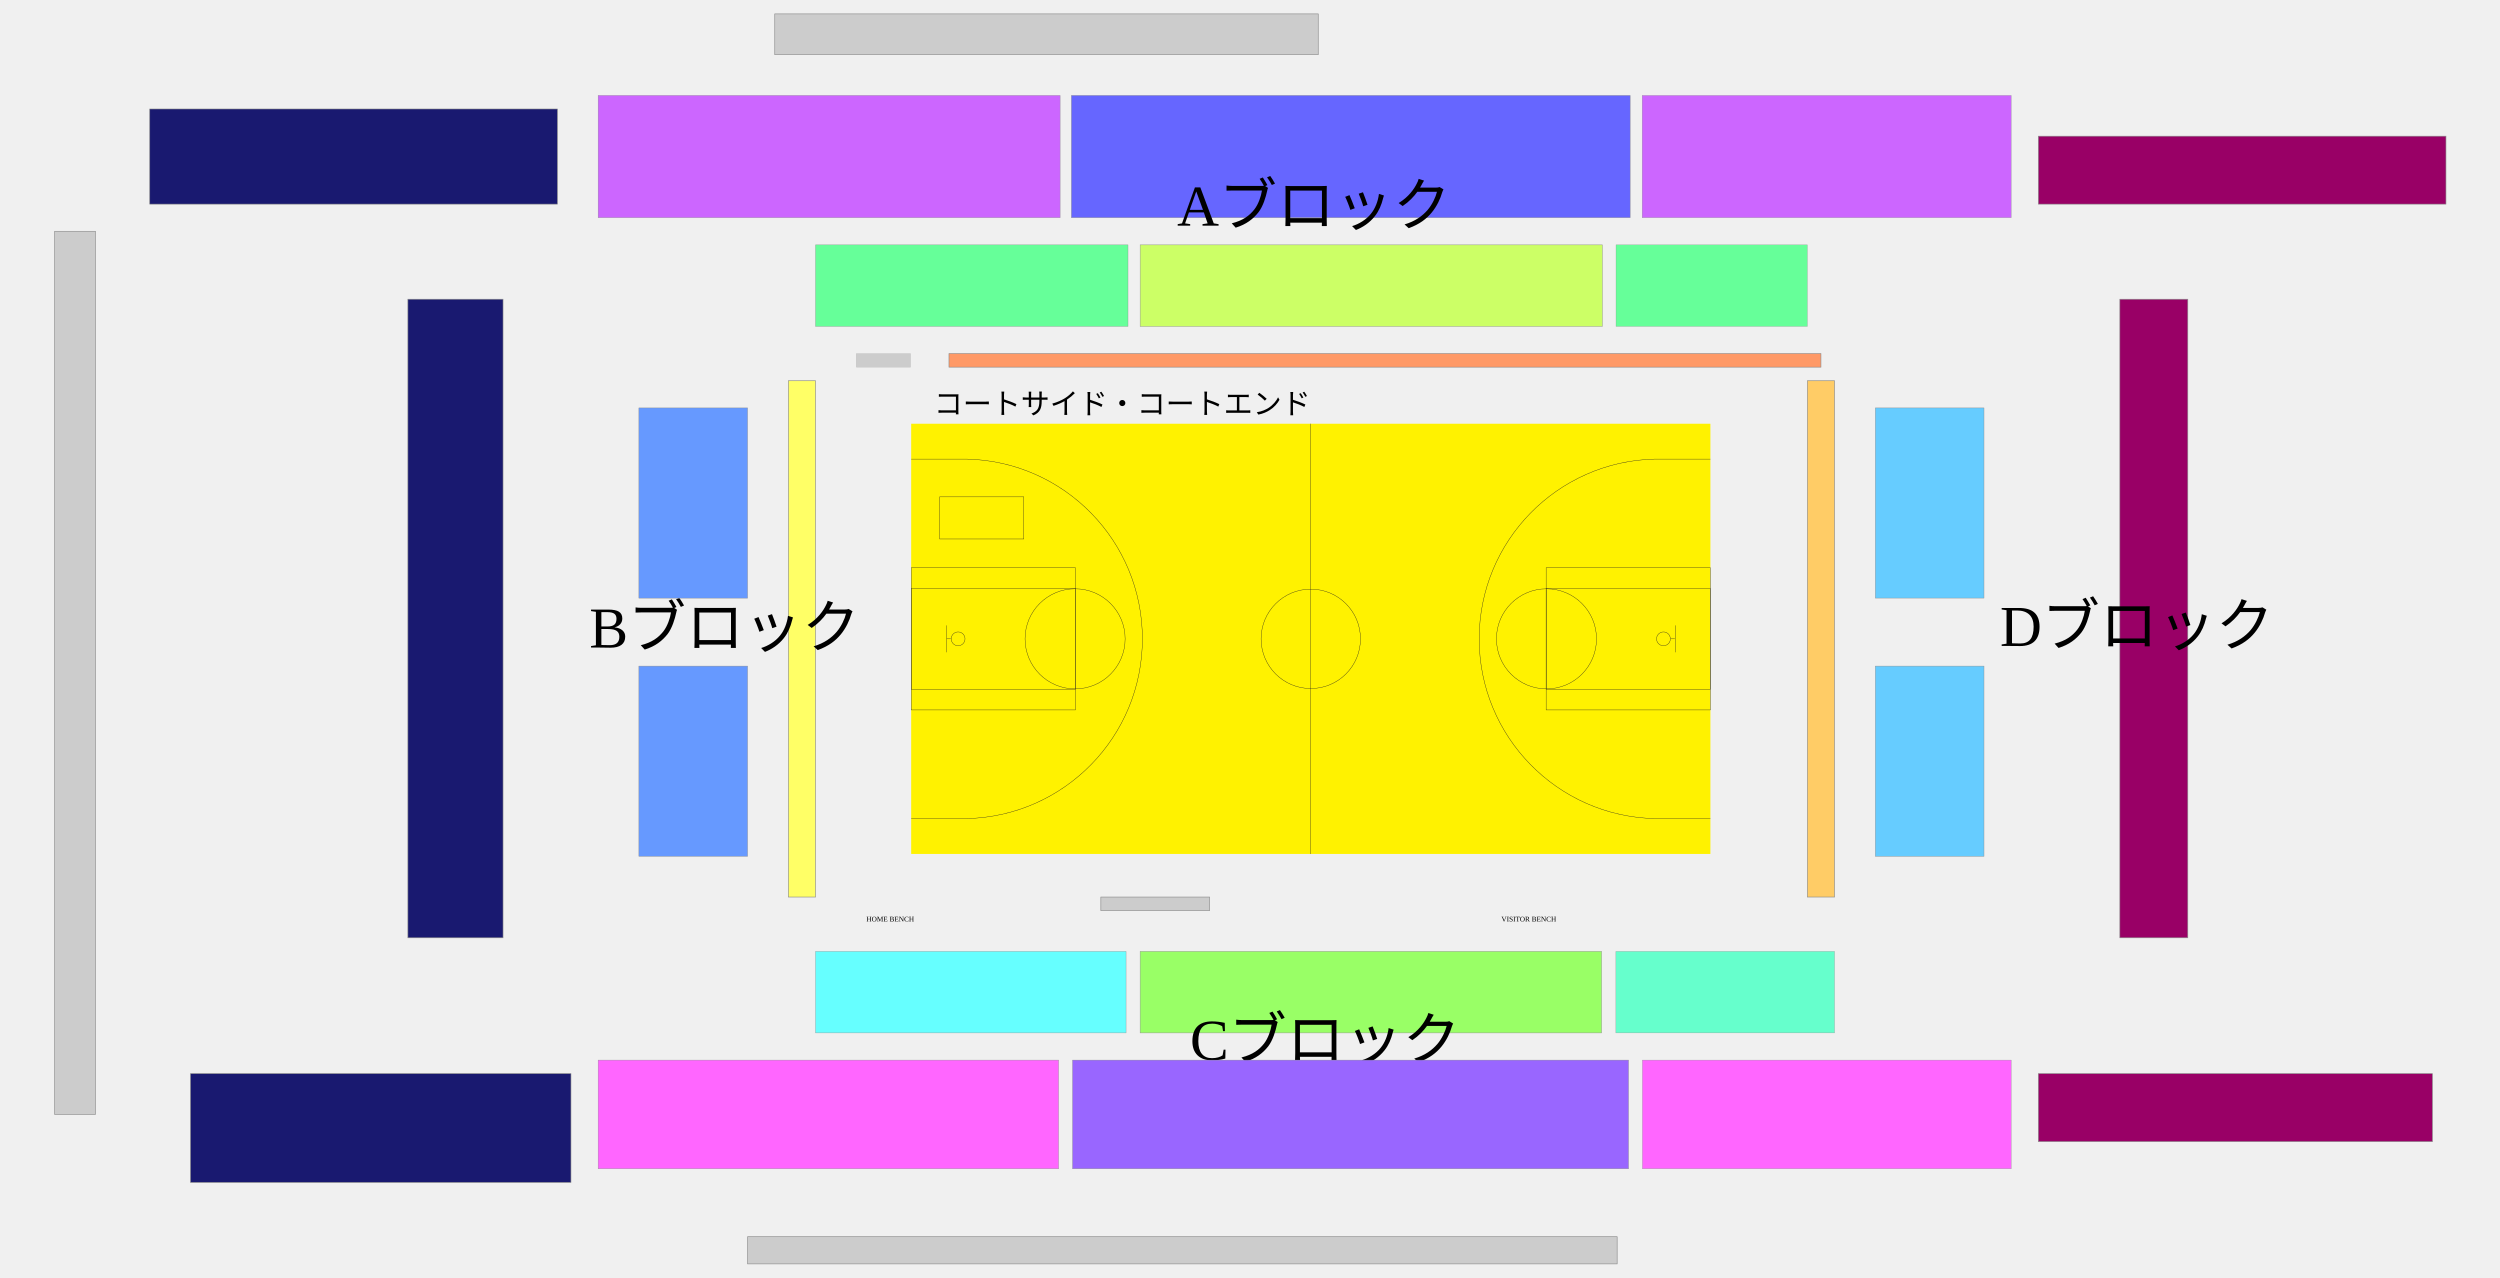
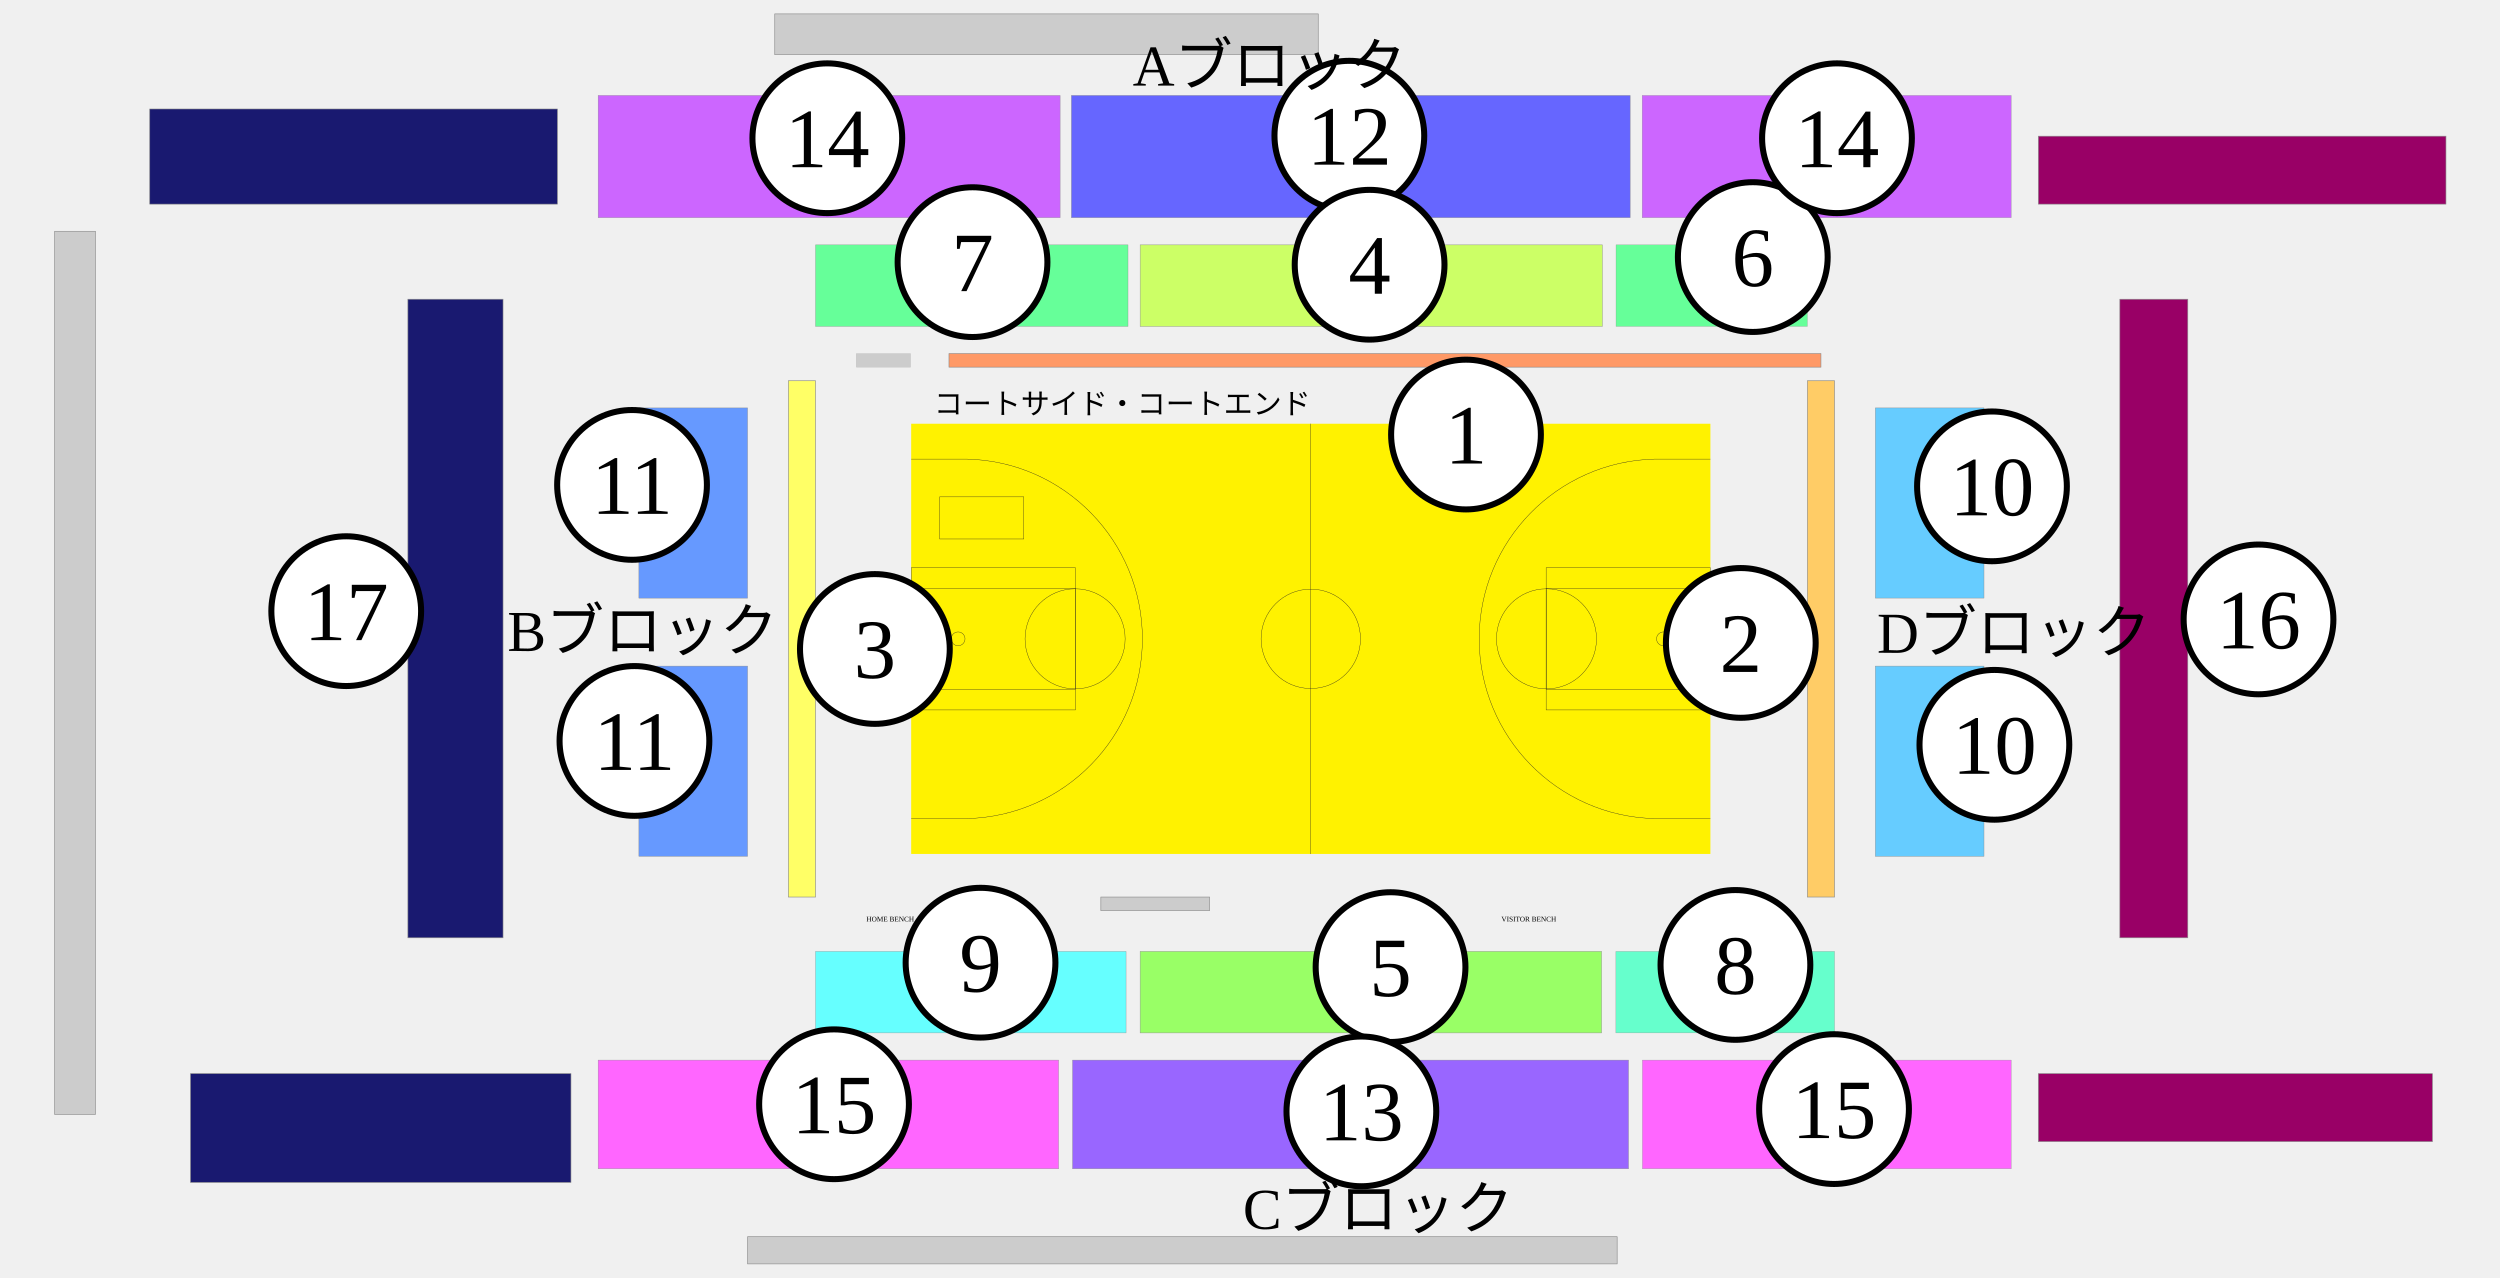
<svg xmlns="http://www.w3.org/2000/svg" version="1.1" width="4140" height="2115" viewBox="22 22 4140 2115" id="svg2">
  <defs id="defs23900">
    <clipPath id="clipPath18442">
      <path d="m 0,2001.26 2568.189,0 L 2568.189,0 0,0 0,2001.26 z" id="path18444" />
    </clipPath>
    <clipPath id="clipPath18442-7">
      <path d="m 0,2001.26 2568.189,0 L 2568.189,0 0,0 0,2001.26 z" id="path18444-1" />
    </clipPath>
  </defs>
  <g id="layer4" style="display:inline">
    <path d="m 2854.413,1436.13 -1323.492,0 0,-712.419 1323.492,0 0,712.419 z" id="path18412-9" style="fill:#fff200;fill-opacity:1;fill-rule:nonzero;stroke:none" />
    <path d="m 2192.666,723.618 0,712.607" id="path18436" style="fill:none;stroke:#231f20;stroke-width:0.571;stroke-linecap:butt;stroke-linejoin:miter;stroke-miterlimit:10;stroke-opacity:1;stroke-dasharray:none" />
    <path d="m 2274.953,1079.923 c 0,45.444 -36.841,82.29 -82.287,82.29 -45.447,0 -82.29,-36.845 -82.29,-82.29 0,-45.451 36.843,-82.292 82.29,-82.292 45.447,0 82.287,36.841 82.287,82.292 z" id="path18448-4" style="fill:none;stroke:#231f20;stroke-width:0.571;stroke-linecap:butt;stroke-linejoin:miter;stroke-miterlimit:10;stroke-opacity:1;stroke-dasharray:none" />
    <path d="m 2582.4,1197.641 272.013,0 0,-235.444 -272.013,0 0,235.444 z" id="path18450-9" style="fill:none;stroke:#231f20;stroke-width:0.571;stroke-linecap:butt;stroke-linejoin:miter;stroke-miterlimit:10;stroke-opacity:1;stroke-dasharray:none" />
    <path d="m 2582.4,1163.354 272.013,0 0,-166.869 -272.013,0 0,166.869 z" id="path18452-5" style="fill:none;stroke:#231f20;stroke-width:0.571;stroke-linecap:butt;stroke-linejoin:miter;stroke-miterlimit:10;stroke-opacity:1;stroke-dasharray:none" />
    <path d="m 2500.111,1079.923 c 0,45.762 37.099,82.861 82.861,82.861 45.764,0 82.861,-37.099 82.861,-82.861 0,-45.767 -37.097,-82.866 -82.861,-82.866 -45.762,0 -82.861,37.099 -82.861,82.866 z" id="path18456-0" style="fill:none;stroke:#231f20;stroke-width:0.571;stroke-linecap:butt;stroke-linejoin:miter;stroke-miterlimit:10;stroke-opacity:1;stroke-dasharray:none" />
    <g transform="matrix(2.28582,0,0,-2.28582,2765.266,1079.923)" id="g18458-9">
      <path d="m 0,0 c 0,-2.762 2.238,-5 5,-5 2.762,0 5,2.238 5,5 C 10,2.762 7.762,5.002 5,5.002 2.238,5.002 0,2.762 0,0 z" id="path18460-3" style="fill:none;stroke:#231f20;stroke-width:0.25;stroke-linecap:butt;stroke-linejoin:miter;stroke-miterlimit:10;stroke-opacity:1;stroke-dasharray:none" />
    </g>
    <path d="m 2854.413,782.284 -92.576,0 c -161,3.943 -290.299,135.684 -290.299,297.639 0,161.946 129.3,293.687 290.299,297.634 l 92.576,0" id="path18464-0" style="fill:none;stroke:#231f20;stroke-width:0.571;stroke-linecap:butt;stroke-linejoin:miter;stroke-miterlimit:10;stroke-opacity:1;stroke-dasharray:none" />
    <g transform="matrix(2.28582,0,0,-2.28582,2796.124,1057.632)" id="g18466-7">
      <path d="M 0,0 0,-19.502" id="path18468-5" style="fill:none;stroke:#231f20;stroke-width:0.25;stroke-linecap:butt;stroke-linejoin:miter;stroke-miterlimit:10;stroke-opacity:1;stroke-dasharray:none" />
    </g>
    <g transform="matrix(2.28582,0,0,-2.28582,2795.553,1079.923)" id="g18470-7">
      <path d="M 0,0 -3,0" id="path18472-5" style="fill:none;stroke:#231f20;stroke-width:0.25;stroke-linecap:butt;stroke-linejoin:miter;stroke-miterlimit:10;stroke-opacity:1;stroke-dasharray:none" />
    </g>
    <path d="m 1717.446,914.538 -139.435,0 0,-69.718 139.435,0 0,69.718 z" id="path18474-0" style="fill:none;stroke:#231f20;stroke-width:0.571;stroke-linecap:butt;stroke-linejoin:miter;stroke-miterlimit:10;stroke-opacity:1;stroke-dasharray:none" />
    <path d="m 1802.933,1197.641 -272.013,0 0,-235.444 272.013,0 0,235.444 z" id="path18476-6" style="fill:none;stroke:#231f20;stroke-width:0.571;stroke-linecap:butt;stroke-linejoin:miter;stroke-miterlimit:10;stroke-opacity:1;stroke-dasharray:none" />
    <path d="m 1802.933,1163.354 -272.013,0 0,-166.869 272.013,0 0,166.869 z" id="path18478-4" style="fill:none;stroke:#231f20;stroke-width:0.571;stroke-linecap:butt;stroke-linejoin:miter;stroke-miterlimit:10;stroke-opacity:1;stroke-dasharray:none" />
    <path d="m 1885.223,1079.923 c 0,45.762 -37.097,82.861 -82.861,82.861 -45.764,0 -82.861,-37.099 -82.861,-82.861 0,-45.767 37.097,-82.866 82.861,-82.866 45.764,0 82.861,37.099 82.861,82.866 z" id="path18482-8" style="fill:none;stroke:#231f20;stroke-width:0.571;stroke-linecap:butt;stroke-linejoin:miter;stroke-miterlimit:10;stroke-opacity:1;stroke-dasharray:none" />
    <g transform="matrix(2.28582,0,0,-2.28582,1620.068,1079.923)" id="g18484-4">
      <path d="m 0,0 c 0,-2.762 -2.238,-5 -5,-5 -2.761,0 -5,2.238 -5,5 0,2.764 2.239,5.002 5,5.002 2.762,0 5,-2.238 5,-5.002 z" id="path18486-0" style="fill:none;stroke:#231f20;stroke-width:0.25;stroke-linecap:butt;stroke-linejoin:miter;stroke-miterlimit:10;stroke-opacity:1;stroke-dasharray:none" />
    </g>
    <path d="m 1530.92,782.284 92.576,0 c 161,3.943 290.299,135.684 290.299,297.639 0,161.946 -129.3,293.687 -290.299,297.634 l -92.576,0" id="path18490-6" style="fill:none;stroke:#231f20;stroke-width:0.571;stroke-linecap:butt;stroke-linejoin:miter;stroke-miterlimit:10;stroke-opacity:1;stroke-dasharray:none" />
    <g transform="matrix(2.28582,0,0,-2.28582,1589.209,1057.632)" id="g18492-2">
      <path d="M 0,0 0,-19.502" id="path18494-4" style="fill:none;stroke:#231f20;stroke-width:0.25;stroke-linecap:butt;stroke-linejoin:miter;stroke-miterlimit:10;stroke-opacity:1;stroke-dasharray:none" />
    </g>
    <g transform="matrix(2.28582,0,0,-2.28582,1589.78,1079.923)" id="g18496-7">
      <path d="M 0,0 3,0" id="path18498-4" style="fill:none;stroke:#231f20;stroke-width:0.25;stroke-linecap:butt;stroke-linejoin:miter;stroke-miterlimit:10;stroke-opacity:1;stroke-dasharray:none" />
    </g>
    <rect width="67.5" height="1462.5" x="112.5" y="405" id="rect12200" style="fill:#cccccc;stroke:#888888" />
    <text x="1496.25" y="1548" id="text23766" style="text-anchor:middle;fill:#000000">HOME BENCH</text>
    <text x="2553.75" y="1548" id="text23768" style="text-anchor:middle;fill:#000000">VISITOR BENCH</text>
    <g id="g33579">
      <rect width="316.878" height="135" x="2698.122" y="427.5" id="rect1151" style="fill:#66ff99;fill-opacity:1;stroke:#888888;stroke-width:0.439" />
      <rect width="611.11" height="202.5" x="2741.39" y="180" id="rect3378" style="fill:#cc66ff;fill-opacity:1;stroke:#888888;stroke-width:0.511" />
      <rect width="900" height="67.5" x="1305" y="45" id="rect7220" style="fill:#cccccc;stroke:#888888" />
      <rect width="765.043" height="202.5" x="1012.5" y="180" id="rect6310" style="fill:#cc66ff;fill-opacity:1;stroke:#888888;stroke-width:0.572" />
      <rect width="925.313" height="202.5" x="1796.216" y="180" id="rect6312" style="fill:#6666ff;fill-opacity:1;stroke:#888888;stroke-width:0.629" />
-       <text x="1971.333" y="395.667" id="text33503" xml:space="preserve" style="font-size:96px;line-height:1000%;fill:#000000;stroke:none">Aブロック</text>
      <rect width="517.476" height="135" x="1372.5" y="427.5" id="rect60014" style="fill:#66ff99;fill-opacity:1;stroke:#888888;stroke-width:0.561" />
      <rect width="765.455" height="135" x="1910.069" y="427.5" id="rect60016" style="fill:#ccff66;fill-opacity:1;stroke:#888888;stroke-width:0.683" />
+       <g transform="translate(1290.522,525.7224)" id="g60727">
+         <path d="m 1068,-301 a 124,124 0 1 1 -248,0 124,124 0 1 1 248,0 z" transform="translate(22,22)" id="path60729" style="fill:#ffffff;fill-opacity:1;stroke:#000000;stroke-width:10;stroke-linecap:butt;stroke-linejoin:round;stroke-miterlimit:4;stroke-opacity:1;stroke-dasharray:none" />
+         <text x="966" y="-231" id="text60731" xml:space="preserve" style="font-size:140px;text-anchor:middle;fill:#000000;stroke:none">12</text>
+       </g>
+       <g transform="translate(666.5012,735.1068)" id="g60761">
+         <path d="m 1068,-301 a 124,124 0 1 1 -248,0 124,124 0 1 1 248,0 z" transform="translate(22,22)" id="path60763" style="fill:#ffffff;fill-opacity:1;stroke:#000000;stroke-width:10;stroke-linecap:butt;stroke-linejoin:round;stroke-miterlimit:4;stroke-opacity:1;stroke-dasharray:none" />
+         <text x="966" y="-231" id="text60765" xml:space="preserve" style="font-size:140px;text-anchor:middle;fill:#000000;stroke:none">7</text>
+       </g>
+       <g transform="translate(1958.607,726.7048)" id="g60773">
+         <path d="m 1068,-301 a 124,124 0 1 1 -248,0 124,124 0 1 1 248,0 z" transform="translate(22,22)" id="path60775" style="fill:#ffffff;fill-opacity:1;stroke:#000000;stroke-width:10;stroke-linecap:butt;stroke-linejoin:round;stroke-miterlimit:4;stroke-opacity:1;stroke-dasharray:none" />
+         <text x="966" y="-231" id="text60777" xml:space="preserve" style="font-size:140px;text-anchor:middle;fill:#000000;stroke:none">6</text>
+       </g>
+       <g transform="translate(1324.069,739.3911)" id="g60789">
+         <path d="m 1068,-301 a 124,124 0 1 1 -248,0 124,124 0 1 1 248,0 z" transform="translate(22,22)" id="path60791" style="fill:#ffffff;fill-opacity:1;stroke:#000000;stroke-width:10;stroke-linecap:butt;stroke-linejoin:round;stroke-miterlimit:4;stroke-opacity:1;stroke-dasharray:none" />
+         <text x="966" y="-231" id="text60793" xml:space="preserve" style="font-size:140px;text-anchor:middle;fill:#000000;stroke:none">4</text>
+       </g>
+       <g transform="translate(2098.039,529.9234)" id="g60877">
+         <path d="m 1068,-301 a 124,124 0 1 1 -248,0 124,124 0 1 1 248,0 z" transform="translate(22,22)" id="path60879" style="fill:#ffffff;fill-opacity:1;stroke:#000000;stroke-width:10;stroke-linecap:butt;stroke-linejoin:round;stroke-miterlimit:4;stroke-opacity:1;stroke-dasharray:none" />
+         <text x="966" y="-231" id="text60881" xml:space="preserve" style="font-size:140px;text-anchor:middle;fill:#000000;stroke:none">14</text>
+       </g>
+       <g transform="translate(426.0386,529.9234)" id="g60885">
+         <path d="m 1068,-301 a 124,124 0 1 1 -248,0 124,124 0 1 1 248,0 z" transform="translate(22,22)" id="path60887" style="fill:#ffffff;fill-opacity:1;stroke:#000000;stroke-width:10;stroke-linecap:butt;stroke-linejoin:round;stroke-miterlimit:4;stroke-opacity:1;stroke-dasharray:none" />
+         <text x="966" y="-231" id="text60889" xml:space="preserve" style="font-size:140px;text-anchor:middle;fill:#000000;stroke:none">14</text>
+       </g>
+       <text x="1897.794" y="163.736" id="text33503" xml:space="preserve" style="font-size:96px;fill:#000000;stroke:none">Aブロック</text>
    </g>
    <g id="g33612">
      <rect width="764.181" height="135" x="1910.049" y="1597.5" id="rect13092" style="fill:#99ff66;fill-opacity:1;stroke:#888888;stroke-width:0.673" />
      <rect width="610.691" height="180" x="2741.809" y="1777.5" id="rect15379" style="fill:#ff66ff;fill-opacity:1;stroke:#888888;stroke-width:0.511" />
      <rect width="1440" height="45" x="1260" y="2070" id="rect19241" style="fill:#cccccc;stroke:#888888" />
-       <text x="1992.667" y="1777" id="text33511" xml:space="preserve" style="font-size:96px;line-height:1000%;fill:#000000;stroke:none">Cブロック</text>
      <rect width="514.252" height="135" x="1372.5" y="1597.5" id="rect60020" style="fill:#66ffff;fill-opacity:1;stroke:#888888;stroke-width:0.552" />
      <rect width="362.088" height="135" x="2697.913" y="1597.5" id="rect60022" style="fill:#66ffcc;fill-opacity:1;stroke:#888888;stroke-width:0.463" />
      <rect width="762.615" height="180" x="1012.5" y="1777.5" id="rect60024" style="fill:#ff66ff;fill-opacity:1;stroke:#888888;stroke-width:0.571" />
      <rect width="920.713" height="180" x="1798.148" y="1777.5" id="rect60026" style="fill:#9966ff;fill-opacity:1;stroke:#888888;stroke-width:0.627" />
+       <g transform="translate(679.7562,1895.216)" id="g60719">
+         <path d="m 1068,-301 a 124,124 0 1 1 -248,0 124,124 0 1 1 248,0 z" transform="translate(22,22)" id="path60721" style="fill:#ffffff;fill-opacity:1;stroke:#000000;stroke-width:10;stroke-linecap:butt;stroke-linejoin:round;stroke-miterlimit:4;stroke-opacity:1;stroke-dasharray:none" />
+         <text x="966" y="-231" id="text60723" xml:space="preserve" style="font-size:140px;text-anchor:middle;fill:#000000;stroke:none">9</text>
+       </g>
+       <g transform="translate(1929.864,1898.932)" id="g60735">
+         <path d="m 1068,-301 a 124,124 0 1 1 -248,0 124,124 0 1 1 248,0 z" transform="translate(22,22)" id="path60737" style="fill:#ffffff;fill-opacity:1;stroke:#000000;stroke-width:10;stroke-linecap:butt;stroke-linejoin:round;stroke-miterlimit:4;stroke-opacity:1;stroke-dasharray:none" />
+         <text x="966" y="-231" id="text60739" xml:space="preserve" style="font-size:140px;text-anchor:middle;fill:#000000;stroke:none">8</text>
+       </g>
+       <g transform="translate(1358.755,1902.536)" id="g60781">
+         <path d="m 1068,-301 a 124,124 0 1 1 -248,0 124,124 0 1 1 248,0 z" transform="translate(22,22)" id="path60783" style="fill:#ffffff;fill-opacity:1;stroke:#000000;stroke-width:10;stroke-linecap:butt;stroke-linejoin:round;stroke-miterlimit:4;stroke-opacity:1;stroke-dasharray:none" />
+         <text x="966" y="-231" id="text60785" xml:space="preserve" style="font-size:140px;text-anchor:middle;fill:#000000;stroke:none">5</text>
+       </g>
+       <g transform="translate(1310.429,2141.442)" id="g60837">
+         <path d="m 1068,-301 a 124,124 0 1 1 -248,0 124,124 0 1 1 248,0 z" transform="translate(22,22)" id="path60839" style="fill:#ffffff;fill-opacity:1;stroke:#000000;stroke-width:10;stroke-linecap:butt;stroke-linejoin:round;stroke-miterlimit:4;stroke-opacity:1;stroke-dasharray:none" />
+         <text x="966" y="-231" id="text60841" xml:space="preserve" style="font-size:140px;text-anchor:middle;fill:#000000;stroke:none">13</text>
+       </g>
+       <g transform="translate(2093.157,2137.657)" id="g60869">
+         <path d="m 1068,-301 a 124,124 0 1 1 -248,0 124,124 0 1 1 248,0 z" transform="translate(22,22)" id="path60871" style="fill:#ffffff;fill-opacity:1;stroke:#000000;stroke-width:10;stroke-linecap:butt;stroke-linejoin:round;stroke-miterlimit:4;stroke-opacity:1;stroke-dasharray:none" />
+         <text x="966" y="-231" id="text60873" xml:space="preserve" style="font-size:140px;text-anchor:middle;fill:#000000;stroke:none">15</text>
+       </g>
+       <g transform="translate(437.1573,2129.657)" id="g61077">
+         <path d="m 1068,-301 a 124,124 0 1 1 -248,0 124,124 0 1 1 248,0 z" transform="translate(22,22)" id="path61079" style="fill:#ffffff;fill-opacity:1;stroke:#000000;stroke-width:10;stroke-linecap:butt;stroke-linejoin:round;stroke-miterlimit:4;stroke-opacity:1;stroke-dasharray:none" />
+         <text x="966" y="-231" id="text61081" xml:space="preserve" style="font-size:140px;text-anchor:middle;fill:#000000;stroke:none">15</text>
+       </g>
+       <text x="2080.348" y="2057.014" id="text33511" xml:space="preserve" style="font-size:96px;fill:#000000;stroke:none">Cブロック</text>
    </g>
    <g id="g33630">
      <rect width="180" height="314.941" x="3127.5" y="1125.059" id="rect19833" style="fill:#66ccff;fill-opacity:1;stroke:#888888;stroke-width:0.651" />
      <rect width="675" height="112.5" x="3397.5" y="247.5" id="rect21040" style="fill:#990066;fill-opacity:1;stroke:#888888" />
      <rect width="112.5" height="1057.5" x="3532.5" y="517.5" id="rect21727" style="fill:#990066;fill-opacity:1;stroke:#888888" />
      <rect width="652.5" height="112.5" x="3397.5" y="1800" id="rect22879" style="fill:#990066;fill-opacity:1;stroke:#888888" />
-       <text x="3334" y="1091.667" id="text33519" xml:space="preserve" style="font-size:96px;line-height:1000%;fill:#000000;stroke:none">Dブロック</text>
+       <text x="3130.353" y="1102.98" id="text33519" xml:space="preserve" style="font-size:96px;fill:#000000;stroke:none">Dブロック</text>
      <rect width="180" height="314.932" x="3127.5" y="697.5" id="rect60030" style="fill:#66ccff;fill-opacity:1;stroke:#888888;stroke-width:0.651" />
+       <g transform="translate(2358.708,1534.412)" id="g60821">
+         <path d="m 1068,-301 a 124,124 0 1 1 -248,0 124,124 0 1 1 248,0 z" transform="translate(22,22)" id="path60823" style="fill:#ffffff;fill-opacity:1;stroke:#000000;stroke-width:10;stroke-linecap:butt;stroke-linejoin:round;stroke-miterlimit:4;stroke-opacity:1;stroke-dasharray:none" />
+         <text x="966" y="-231" id="text60825" xml:space="preserve" style="font-size:140px;text-anchor:middle;fill:#000000;stroke:none">10</text>
+       </g>
+       <g transform="translate(2796.104,1326.733)" id="g60861">
+         <path d="m 1068,-301 a 124,124 0 1 1 -248,0 124,124 0 1 1 248,0 z" transform="translate(22,22)" id="path60863" style="fill:#ffffff;fill-opacity:1;stroke:#000000;stroke-width:10;stroke-linecap:butt;stroke-linejoin:round;stroke-miterlimit:4;stroke-opacity:1;stroke-dasharray:none" />
+         <text x="966" y="-231" id="text60865" xml:space="preserve" style="font-size:140px;text-anchor:middle;fill:#000000;stroke:none">16</text>
+       </g>
+       <g transform="translate(2354.708,1106.412)" id="g61239">
+         <path d="m 1068,-301 a 124,124 0 1 1 -248,0 124,124 0 1 1 248,0 z" transform="translate(22,22)" id="path61241" style="fill:#ffffff;fill-opacity:1;stroke:#000000;stroke-width:10;stroke-linecap:butt;stroke-linejoin:round;stroke-miterlimit:4;stroke-opacity:1;stroke-dasharray:none" />
+         <text x="966" y="-231" id="text61243" xml:space="preserve" style="font-size:140px;text-anchor:middle;fill:#000000;stroke:none">10</text>
+       </g>
    </g>
    <g id="g33589">
      <rect width="180" height="22.5" x="1845" y="1507.5" id="rect13" style="fill:#cccccc;stroke:#888888" />
      <rect width="1444" height="22.5" x="1593.5" y="607.5" id="rect65" style="fill:#ff9966;fill-opacity:1;stroke:#888888;stroke-width:0.951" />
      <rect width="45" height="855" x="1327.5" y="652.5" id="rect417" style="fill:#ffff66;fill-opacity:1;stroke:#888888" />
      <rect width="45" height="855" x="3015" y="652.5" id="rect784" style="fill:#ffcc66;fill-opacity:1;stroke:#888888" />
-       <text x="1568.5" y="707.667" id="text33523" xml:space="preserve" style="font-size:48px;line-height:1000%;fill:#000000;stroke:none">コートサイド・コートエンド</text>
+       <text x="1568.5" y="707.667" id="text33523" xml:space="preserve" style="font-size:48px;fill:#000000;stroke:none">コートサイド・コートエンド</text>
      <rect width="89.863" height="22.5" x="1440" y="607.5" id="rect60028" style="fill:#cccccc;stroke:#888888;stroke-width:0.237" />
    </g>
    <g id="g33619">
      <rect width="180" height="314.941" x="1080" y="1125.059" id="rect7792" style="fill:#6699ff;fill-opacity:1;stroke:#888888;stroke-width:0.651" />
      <rect width="675" height="157.5" x="270" y="202.5" id="rect8999" style="fill:#191970;fill-opacity:1;stroke:#888888" />
      <g id="b11">
        <rect width="157.5" height="1057.5" x="697.5" y="517.5" id="rect9961" style="fill:#191970;fill-opacity:1;stroke:#888888" />
      </g>
      <rect width="630" height="180" x="337.5" y="1800" id="rect11488" style="fill:#191970;fill-opacity:1;stroke:#888888" />
-       <text x="998" y="1094.333" id="text33515" xml:space="preserve" style="font-size:96px;line-height:1000%;fill:#000000;stroke:none">Bブロック</text>
+       <text x="862.236" y="1099.99" id="text33515" xml:space="preserve" style="font-size:96px;fill:#000000;stroke:none">Bブロック</text>
      <rect width="180" height="315" x="1080" y="697.5" id="rect60018" style="fill:#6699ff;fill-opacity:1;stroke:#888888;stroke-width:0.651" />
+       <g transform="translate(106.6417,1528)" id="g60829">
+         <path d="m 1068,-301 a 124,124 0 1 1 -248,0 124,124 0 1 1 248,0 z" transform="translate(22,22)" id="path60831" style="fill:#ffffff;fill-opacity:1;stroke:#000000;stroke-width:10;stroke-linecap:butt;stroke-linejoin:round;stroke-miterlimit:4;stroke-opacity:1;stroke-dasharray:none" />
+         <text x="966" y="-231" id="text60833" xml:space="preserve" style="font-size:140px;text-anchor:middle;fill:#000000;stroke:none">11</text>
+       </g>
+       <g transform="translate(-370.6417,1313.068)" id="g60853">
+         <path d="m 1068,-301 a 124,124 0 1 1 -248,0 124,124 0 1 1 248,0 z" transform="translate(22,22)" id="path60855" style="fill:#ffffff;fill-opacity:1;stroke:#000000;stroke-width:10;stroke-linecap:butt;stroke-linejoin:round;stroke-miterlimit:4;stroke-opacity:1;stroke-dasharray:none" />
+         <text x="966" y="-231" id="text60857" xml:space="preserve" style="font-size:140px;text-anchor:middle;fill:#000000;stroke:none">17</text>
+       </g>
+       <g transform="translate(102.6417,1104)" id="g61172">
+         <path d="m 1068,-301 a 124,124 0 1 1 -248,0 124,124 0 1 1 248,0 z" transform="translate(22,22)" id="path61174" style="fill:#ffffff;fill-opacity:1;stroke:#000000;stroke-width:10;stroke-linecap:butt;stroke-linejoin:round;stroke-miterlimit:4;stroke-opacity:1;stroke-dasharray:none" />
+         <text x="966" y="-231" id="text61176" xml:space="preserve" style="font-size:140px;text-anchor:middle;fill:#000000;stroke:none">11</text>
+       </g>
    </g>
  </g>
+   <g transform="translate(504.7957,1375.704)" id="g60797">
+     <path d="m 1068,-301 a 124,124 0 1 1 -248,0 124,124 0 1 1 248,0 z" transform="translate(22,22)" id="path60799" style="fill:#ffffff;fill-opacity:1;stroke:#000000;stroke-width:10;stroke-linecap:butt;stroke-linejoin:round;stroke-miterlimit:4;stroke-opacity:1;stroke-dasharray:none" />
+     <text x="966" y="-231" id="text60801" xml:space="preserve" style="font-size:140px;text-anchor:middle;fill:#000000;stroke:none">3</text>
+   </g>
+   <g transform="translate(1938.762,1365.674)" id="g60805">
+     <path d="m 1068,-301 a 124,124 0 1 1 -248,0 124,124 0 1 1 248,0 z" transform="translate(22,22)" id="path60807" style="fill:#ffffff;fill-opacity:1;stroke:#000000;stroke-width:10;stroke-linecap:butt;stroke-linejoin:round;stroke-miterlimit:4;stroke-opacity:1;stroke-dasharray:none" />
+     <text x="966" y="-231" id="text60809" xml:space="preserve" style="font-size:140px;text-anchor:middle;fill:#000000;stroke:none">2</text>
+   </g>
+   <g transform="translate(1483.684,1020.606)" id="g60813">
+     <path d="m 1068,-301 a 124,124 0 1 1 -248,0 124,124 0 1 1 248,0 z" transform="translate(22,22)" id="path60815" style="fill:#ffffff;fill-opacity:1;stroke:#000000;stroke-width:10;stroke-linecap:butt;stroke-linejoin:round;stroke-miterlimit:4;stroke-opacity:1;stroke-dasharray:none" />
+     <text x="966" y="-231" id="text60817" xml:space="preserve" style="font-size:140px;text-anchor:middle;fill:#000000;stroke:none">1</text>
+   </g>
</svg>
